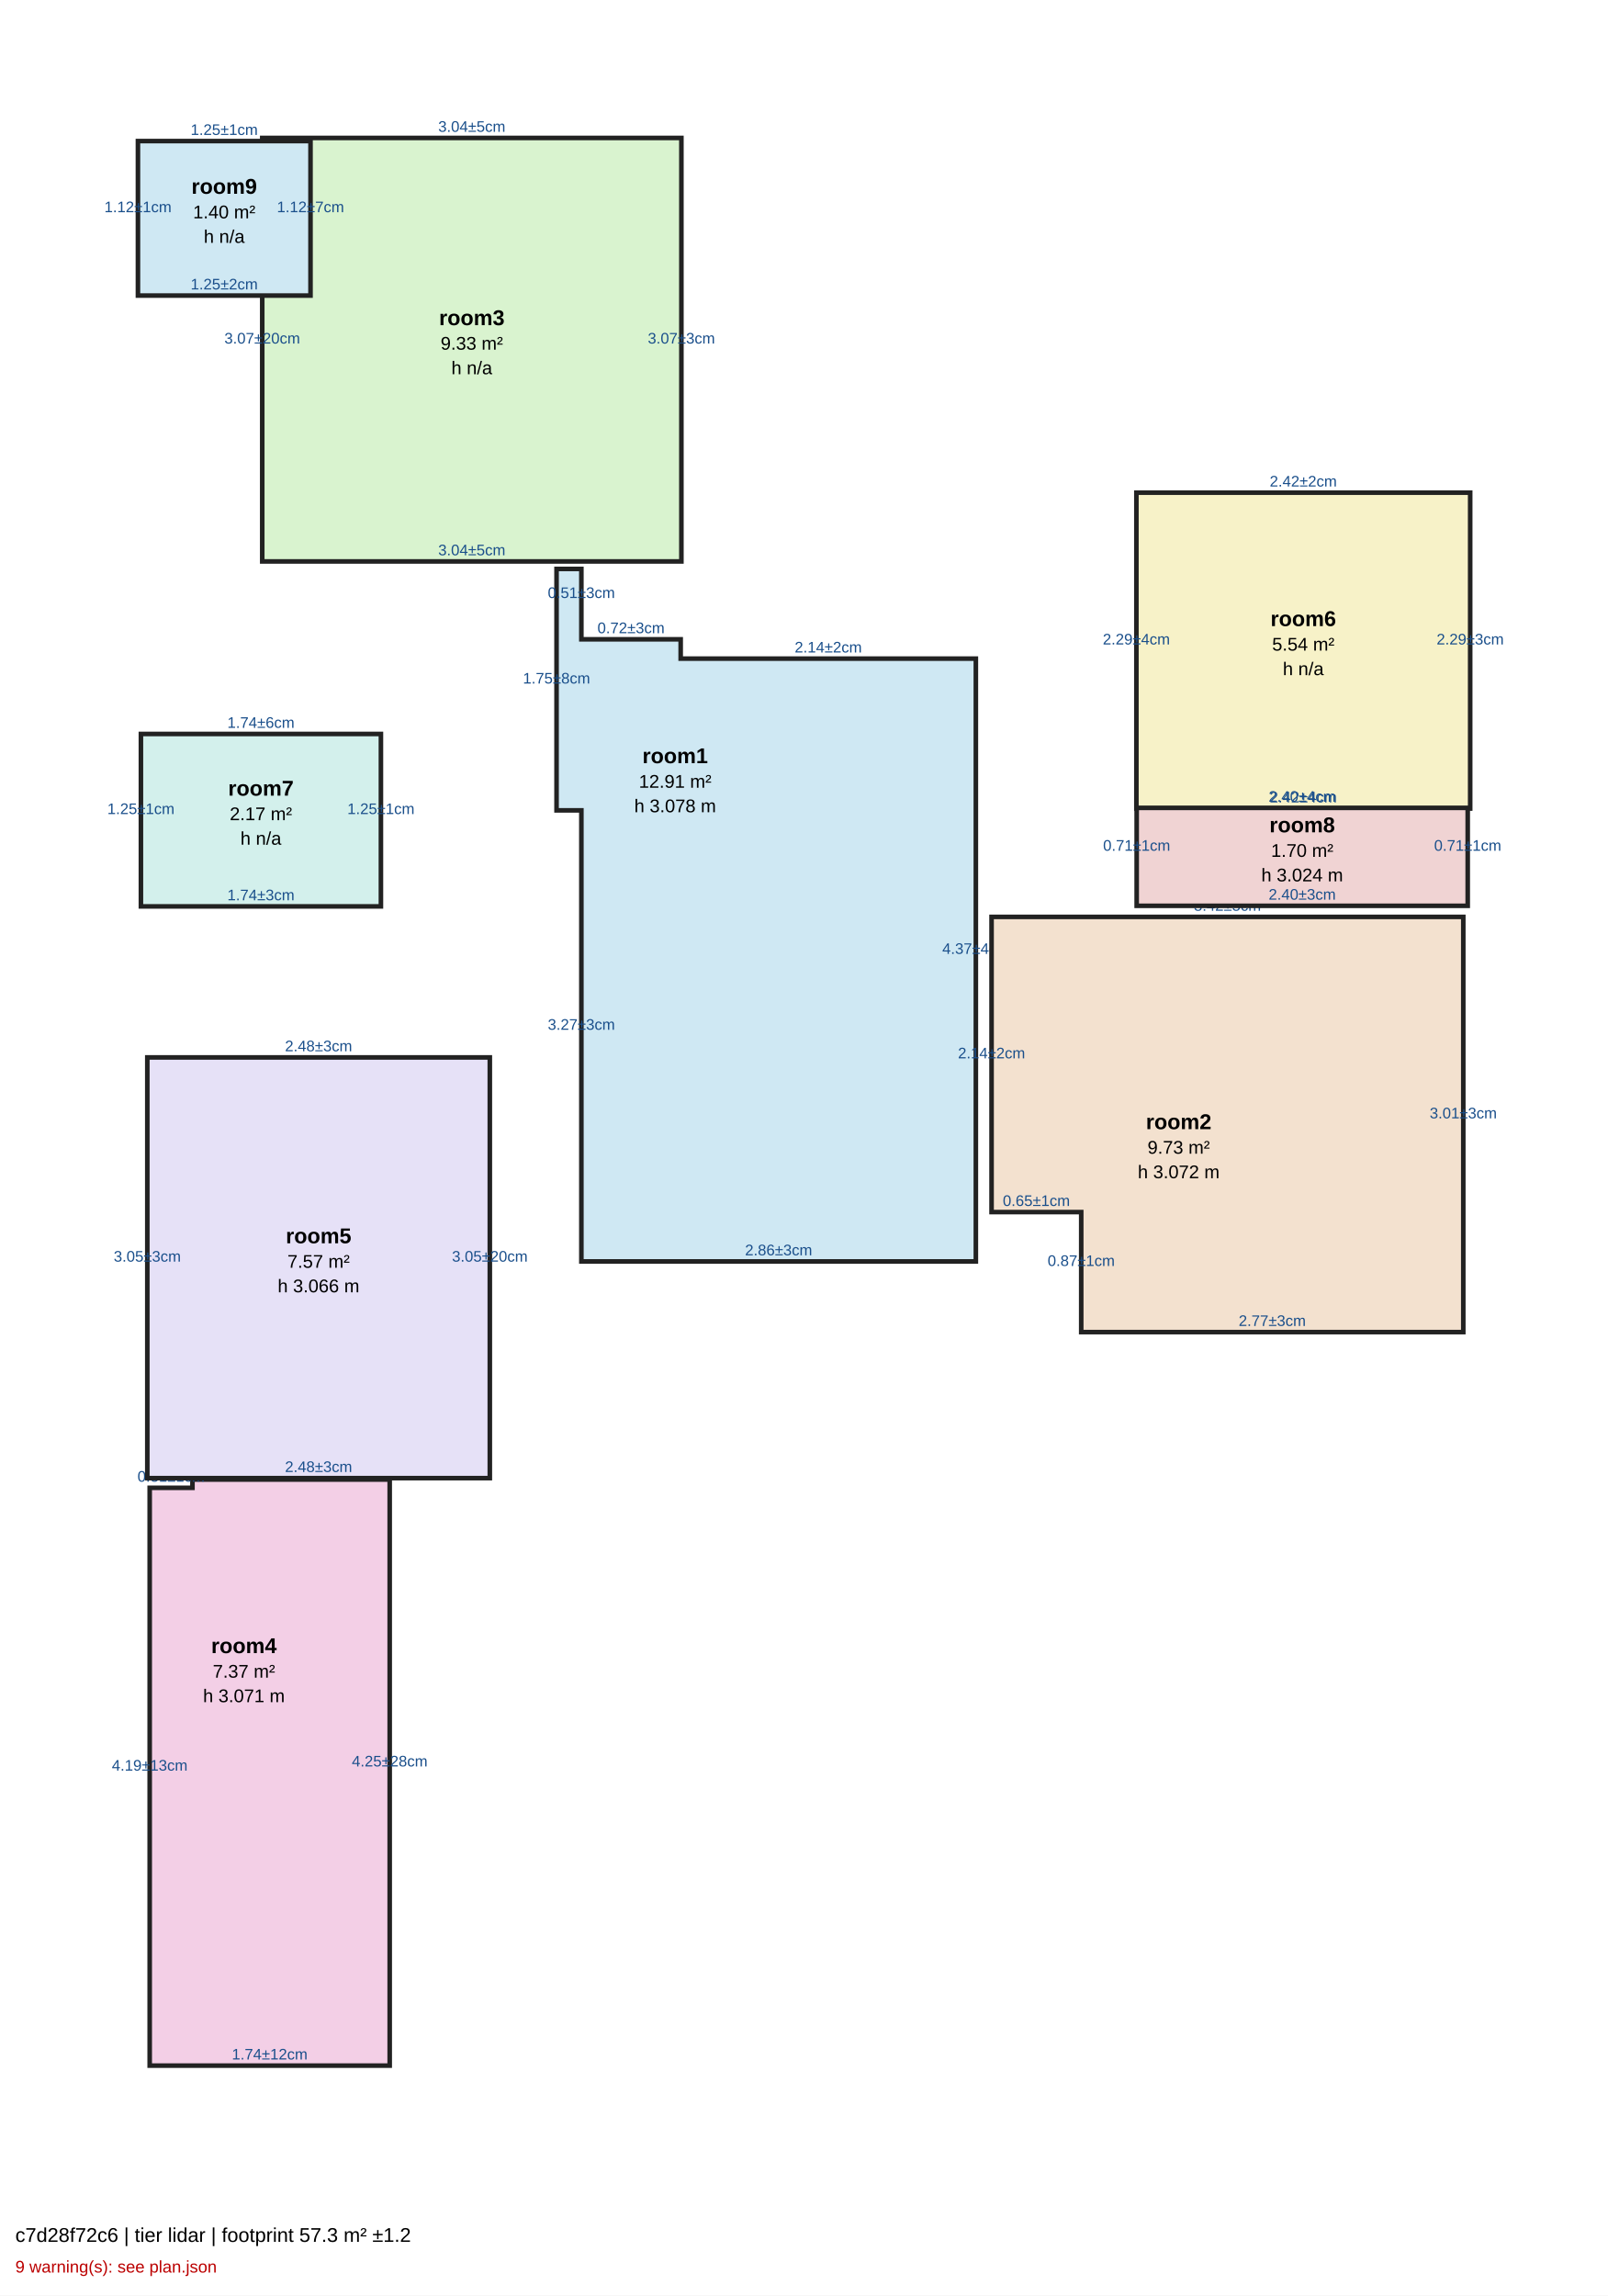
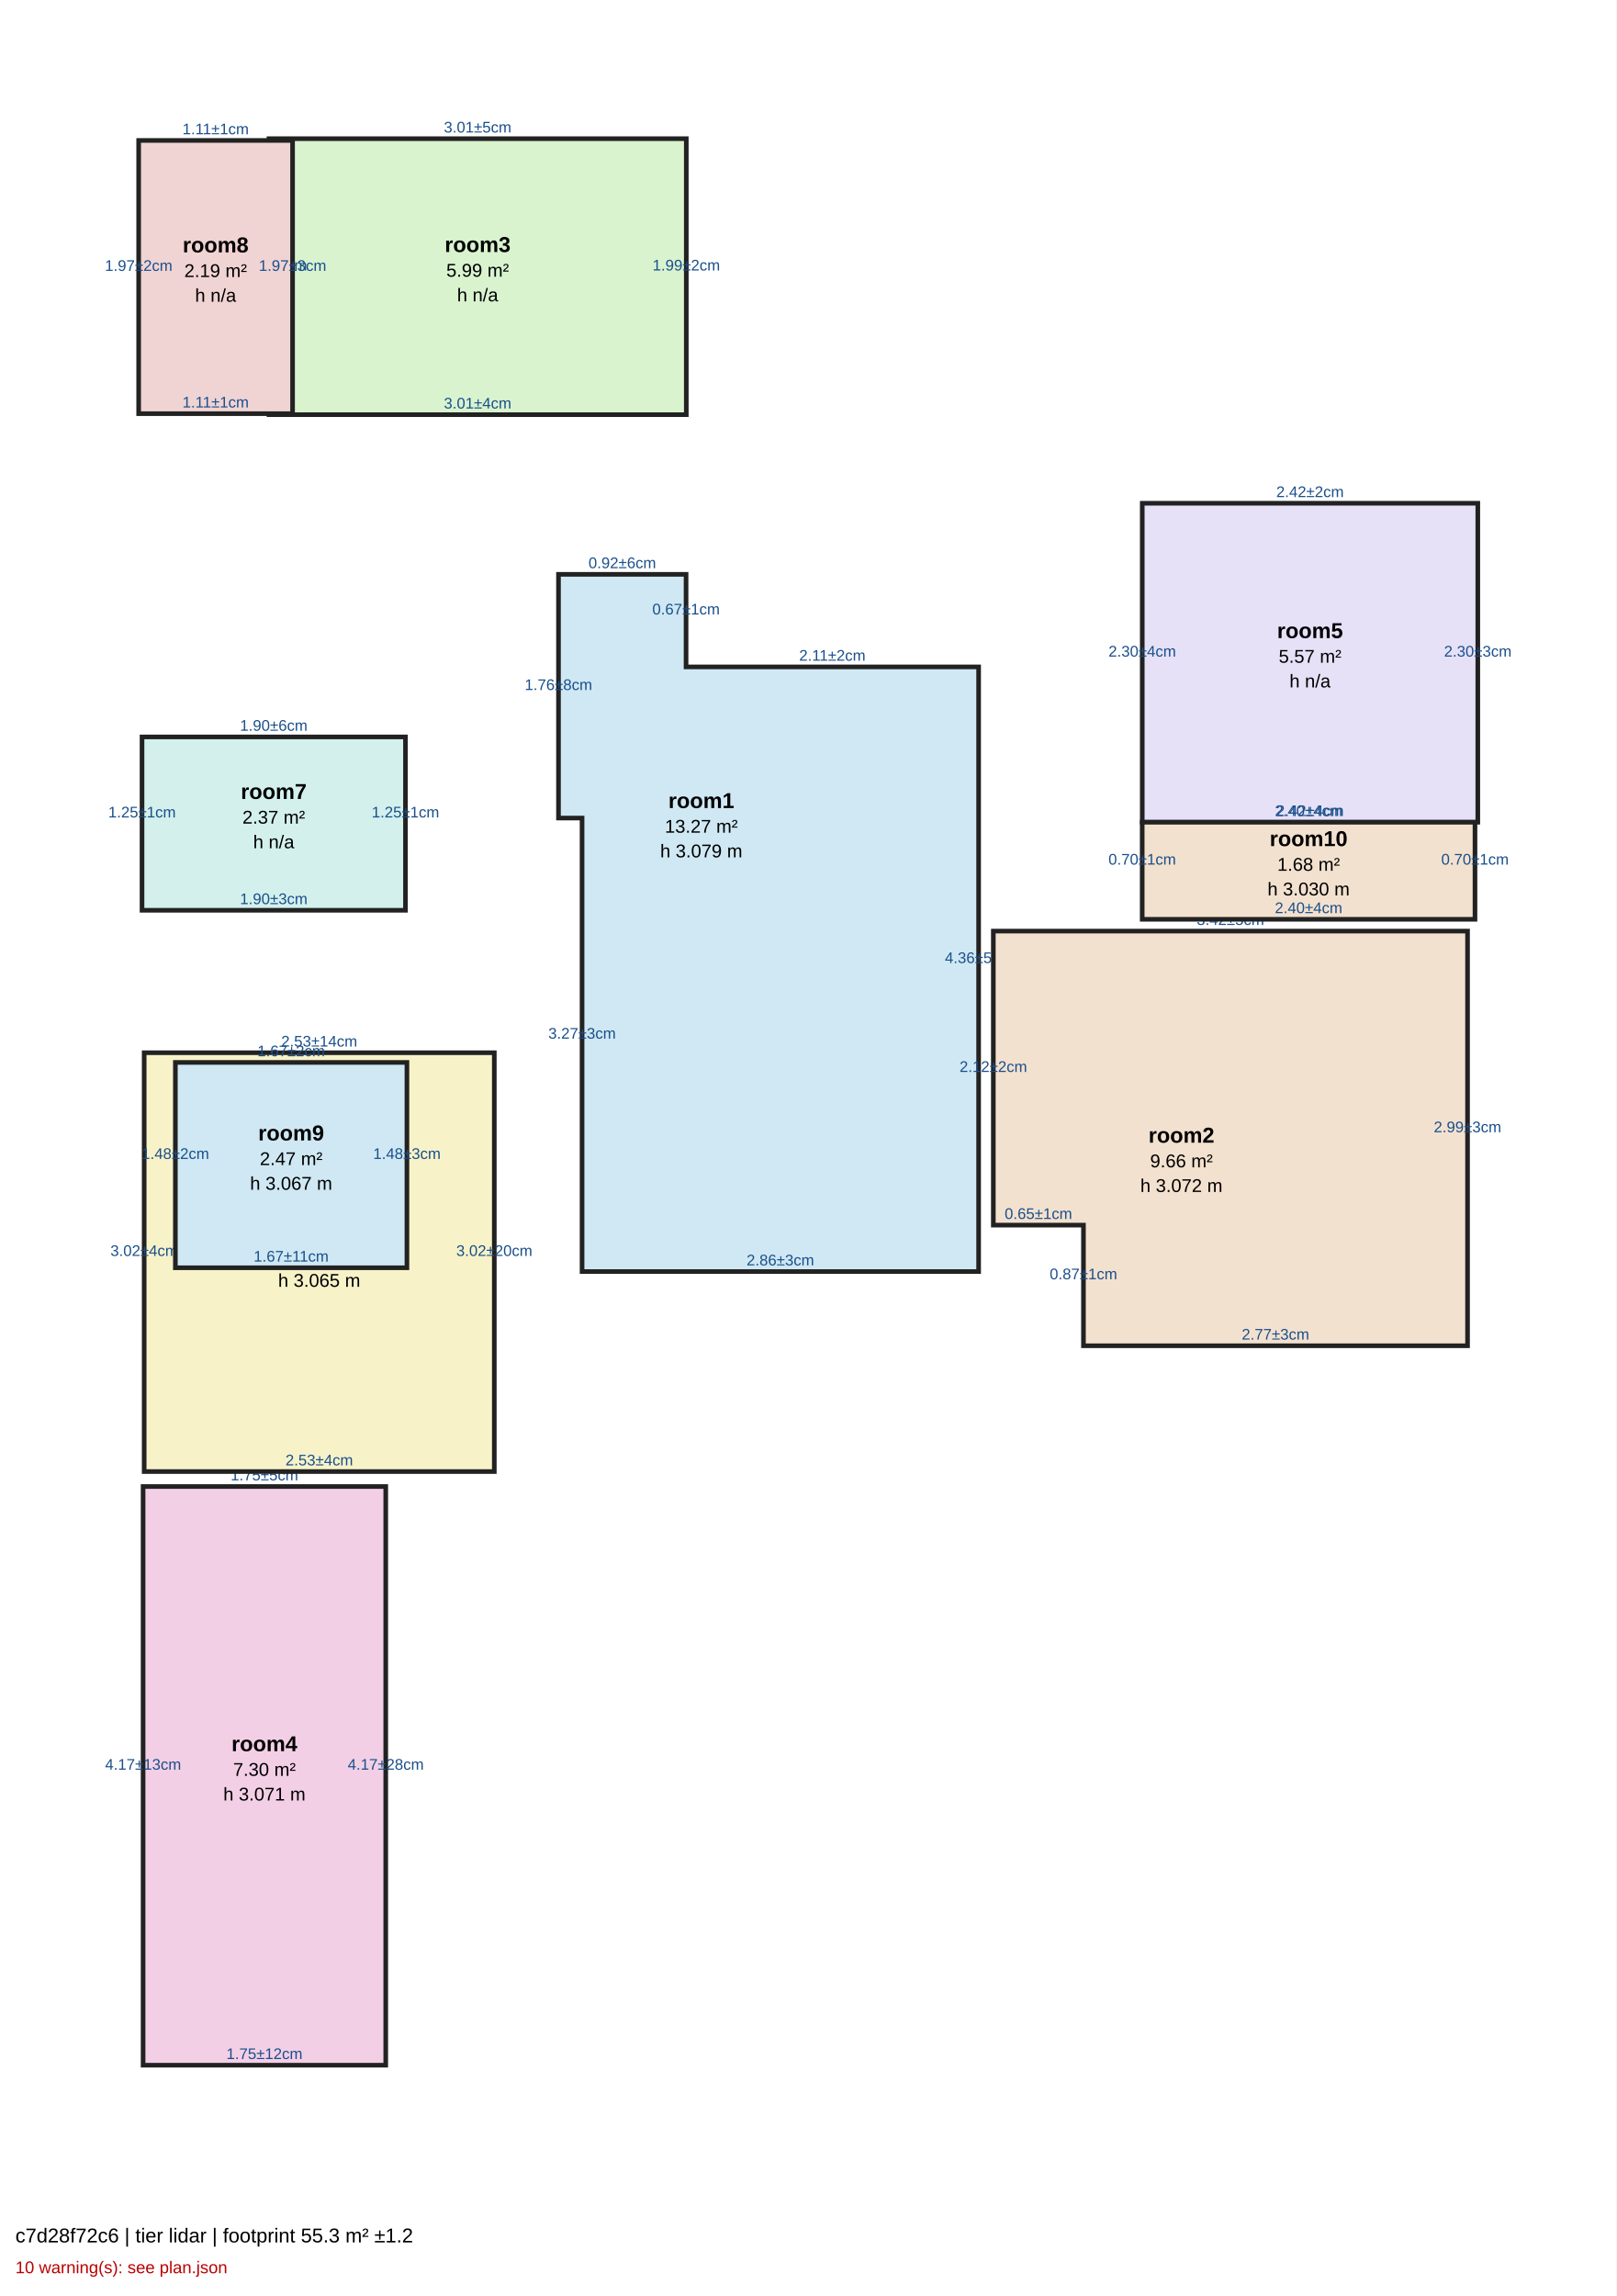
- <svg xmlns="http://www.w3.org/2000/svg" baseProfile="full" height="1498px" version="1.1" width="1049px">
+ <svg xmlns="http://www.w3.org/2000/svg" baseProfile="full" height="1490px" version="1.1" width="1049px">
  <defs />
-   <rect fill="white" height="1497.693" width="1049.278" x="0" y="0" />
-   <polygon fill="#cfe8f3" points="379.334,823.009 379.334,528.709 363.134,528.709 363.134,371.193 379.334,371.193 379.334,417.109 444.134,417.109 444.134,429.709 636.734,429.709 636.734,823.009" stroke="#222" stroke-width="3" />
-   <text font-family="Arial" font-size="14" font-weight="bold" text-anchor="middle" x="440.534" y="497.946">room1</text>
-   <text font-family="Arial" font-size="12" font-weight="normal" text-anchor="middle" x="440.534" y="513.946">12.91 m²</text>
-   <text font-family="Arial" font-size="12" font-weight="normal" text-anchor="middle" x="440.534" y="529.946">h 3.078 m</text>
-   <text fill="#1a4f8b" font-family="Arial" font-size="10" text-anchor="middle" x="379.334" y="671.859">3.27±3cm</text>
-   <text fill="#1a4f8b" font-family="Arial" font-size="10" text-anchor="middle" x="363.134" y="445.951">1.75±8cm</text>
-   <text fill="#1a4f8b" font-family="Arial" font-size="10" text-anchor="middle" x="379.334" y="390.151">0.51±3cm</text>
-   <text fill="#1a4f8b" font-family="Arial" font-size="10" text-anchor="middle" x="411.734" y="413.109">0.72±3cm</text>
-   <text fill="#1a4f8b" font-family="Arial" font-size="10" text-anchor="middle" x="540.434" y="425.709">2.14±2cm</text>
-   <text fill="#1a4f8b" font-family="Arial" font-size="10" text-anchor="middle" x="636.734" y="622.359">4.37±4cm</text>
-   <text fill="#1a4f8b" font-family="Arial" font-size="10" text-anchor="middle" x="508.034" y="819.009">2.86±3cm</text>
-   <polygon fill="#f3e1cf" points="705.48,869.113 705.48,790.813 646.98,790.813 646.98,598.213 954.78,598.213 954.78,869.113" stroke="#222" stroke-width="3" />
-   <text font-family="Arial" font-size="14" font-weight="bold" text-anchor="middle" x="769.08" y="736.713">room2</text>
-   <text font-family="Arial" font-size="12" font-weight="normal" text-anchor="middle" x="769.08" y="752.713">9.73 m²</text>
-   <text font-family="Arial" font-size="12" font-weight="normal" text-anchor="middle" x="769.08" y="768.713">h 3.072 m</text>
-   <text fill="#1a4f8b" font-family="Arial" font-size="10" text-anchor="middle" x="705.48" y="825.963">0.87±1cm</text>
-   <text fill="#1a4f8b" font-family="Arial" font-size="10" text-anchor="middle" x="676.23" y="786.813">0.65±1cm</text>
-   <text fill="#1a4f8b" font-family="Arial" font-size="10" text-anchor="middle" x="646.98" y="690.513">2.14±2cm</text>
-   <text fill="#1a4f8b" font-family="Arial" font-size="10" text-anchor="middle" x="800.88" y="594.213">3.42±5cm</text>
-   <text fill="#1a4f8b" font-family="Arial" font-size="10" text-anchor="middle" x="954.78" y="729.663">3.01±3cm</text>
-   <text fill="#1a4f8b" font-family="Arial" font-size="10" text-anchor="middle" x="830.13" y="865.113">2.77±3cm</text>
-   <polygon fill="#d9f3cf" points="171.102,366.3 171.102,90.0 444.597,90.0 444.597,366.3" stroke="#222" stroke-width="3" />
-   <text font-family="Arial" font-size="14" font-weight="bold" text-anchor="middle" x="307.85" y="212.15">room3</text>
-   <text font-family="Arial" font-size="12" font-weight="normal" text-anchor="middle" x="307.85" y="228.15">9.33 m²</text>
-   <text font-family="Arial" font-size="12" font-weight="normal" text-anchor="middle" x="307.85" y="244.15">h n/a</text>
-   <text fill="#1a4f8b" font-family="Arial" font-size="10" text-anchor="middle" x="171.102" y="224.15">3.07±20cm</text>
-   <text fill="#1a4f8b" font-family="Arial" font-size="10" text-anchor="middle" x="307.85" y="86.0">3.04±5cm</text>
-   <text fill="#1a4f8b" font-family="Arial" font-size="10" text-anchor="middle" x="444.597" y="224.15">3.07±3cm</text>
-   <text fill="#1a4f8b" font-family="Arial" font-size="10" text-anchor="middle" x="307.85" y="362.3">3.04±5cm</text>
-   <polygon fill="#f3cfe6" points="97.673,1347.693 97.673,970.712 125.573,970.712 125.573,965.312 254.273,965.312 254.273,1347.693" stroke="#222" stroke-width="3" />
-   <text font-family="Arial" font-size="14" font-weight="bold" text-anchor="middle" x="159.173" y="1078.572">room4</text>
-   <text font-family="Arial" font-size="12" font-weight="normal" text-anchor="middle" x="159.173" y="1094.572">7.37 m²</text>
-   <text font-family="Arial" font-size="12" font-weight="normal" text-anchor="middle" x="159.173" y="1110.572">h 3.071 m</text>
-   <text fill="#1a4f8b" font-family="Arial" font-size="10" text-anchor="middle" x="97.673" y="1155.202">4.19±13cm</text>
-   <text fill="#1a4f8b" font-family="Arial" font-size="10" text-anchor="middle" x="111.623" y="966.712">0.31±1cm</text>
-   <text fill="#1a4f8b" font-family="Arial" font-size="10" text-anchor="middle" x="189.923" y="961.312">1.43±4cm</text>
-   <text fill="#1a4f8b" font-family="Arial" font-size="10" text-anchor="middle" x="254.273" y="1152.502">4.25±28cm</text>
-   <text fill="#1a4f8b" font-family="Arial" font-size="10" text-anchor="middle" x="175.973" y="1343.693">1.74±12cm</text>
-   <polygon fill="#e6e1f7" points="96.115,964.392 96.115,689.892 319.602,689.892 319.602,964.392" stroke="#222" stroke-width="3" />
-   <text font-family="Arial" font-size="14" font-weight="bold" text-anchor="middle" x="207.859" y="811.142">room5</text>
-   <text font-family="Arial" font-size="12" font-weight="normal" text-anchor="middle" x="207.859" y="827.142">7.57 m²</text>
-   <text font-family="Arial" font-size="12" font-weight="normal" text-anchor="middle" x="207.859" y="843.142">h 3.066 m</text>
-   <text fill="#1a4f8b" font-family="Arial" font-size="10" text-anchor="middle" x="96.115" y="823.142">3.05±3cm</text>
-   <text fill="#1a4f8b" font-family="Arial" font-size="10" text-anchor="middle" x="207.859" y="685.892">2.48±3cm</text>
-   <text fill="#1a4f8b" font-family="Arial" font-size="10" text-anchor="middle" x="319.602" y="823.142">3.05±20cm</text>
-   <text fill="#1a4f8b" font-family="Arial" font-size="10" text-anchor="middle" x="207.859" y="960.392">2.48±3cm</text>
-   <polygon fill="#f7f2c8" points="741.478,527.526 741.478,321.426 959.278,321.426 959.278,527.526" stroke="#222" stroke-width="3" />
-   <text font-family="Arial" font-size="14" font-weight="bold" text-anchor="middle" x="850.378" y="408.476">room6</text>
-   <text font-family="Arial" font-size="12" font-weight="normal" text-anchor="middle" x="850.378" y="424.476">5.54 m²</text>
-   <text font-family="Arial" font-size="12" font-weight="normal" text-anchor="middle" x="850.378" y="440.476">h n/a</text>
-   <text fill="#1a4f8b" font-family="Arial" font-size="10" text-anchor="middle" x="741.478" y="420.476">2.29±4cm</text>
-   <text fill="#1a4f8b" font-family="Arial" font-size="10" text-anchor="middle" x="850.378" y="317.426">2.42±2cm</text>
-   <text fill="#1a4f8b" font-family="Arial" font-size="10" text-anchor="middle" x="959.278" y="420.476">2.29±3cm</text>
-   <text fill="#1a4f8b" font-family="Arial" font-size="10" text-anchor="middle" x="850.378" y="523.526">2.42±4cm</text>
-   <polygon fill="#d3f0ec" points="91.941,591.366 91.941,478.866 248.541,478.866 248.541,591.366" stroke="#222" stroke-width="3" />
-   <text font-family="Arial" font-size="14" font-weight="bold" text-anchor="middle" x="170.241" y="519.116">room7</text>
-   <text font-family="Arial" font-size="12" font-weight="normal" text-anchor="middle" x="170.241" y="535.116">2.17 m²</text>
-   <text font-family="Arial" font-size="12" font-weight="normal" text-anchor="middle" x="170.241" y="551.116">h n/a</text>
-   <text fill="#1a4f8b" font-family="Arial" font-size="10" text-anchor="middle" x="91.941" y="531.116">1.25±1cm</text>
-   <text fill="#1a4f8b" font-family="Arial" font-size="10" text-anchor="middle" x="170.241" y="474.866">1.74±6cm</text>
-   <text fill="#1a4f8b" font-family="Arial" font-size="10" text-anchor="middle" x="248.541" y="531.116">1.25±1cm</text>
-   <text fill="#1a4f8b" font-family="Arial" font-size="10" text-anchor="middle" x="170.241" y="587.366">1.74±3cm</text>
-   <polygon fill="#f0d3d3" points="741.664,590.99 741.664,527.09 957.664,527.09 957.664,590.99" stroke="#222" stroke-width="3" />
-   <text font-family="Arial" font-size="14" font-weight="bold" text-anchor="middle" x="849.664" y="543.04">room8</text>
-   <text font-family="Arial" font-size="12" font-weight="normal" text-anchor="middle" x="849.664" y="559.04">1.70 m²</text>
-   <text font-family="Arial" font-size="12" font-weight="normal" text-anchor="middle" x="849.664" y="575.04">h 3.024 m</text>
-   <text fill="#1a4f8b" font-family="Arial" font-size="10" text-anchor="middle" x="741.664" y="555.04">0.71±1cm</text>
-   <text fill="#1a4f8b" font-family="Arial" font-size="10" text-anchor="middle" x="849.664" y="523.09">2.40±4cm</text>
-   <text fill="#1a4f8b" font-family="Arial" font-size="10" text-anchor="middle" x="957.664" y="555.04">0.71±1cm</text>
-   <text fill="#1a4f8b" font-family="Arial" font-size="10" text-anchor="middle" x="849.664" y="586.99">2.40±3cm</text>
-   <polygon fill="#cfe8f3" points="90.0,192.845 90.0,92.045 202.602,92.045 202.602,192.845" stroke="#222" stroke-width="3" />
-   <text font-family="Arial" font-size="14" font-weight="bold" text-anchor="middle" x="146.301" y="126.445">room9</text>
-   <text font-family="Arial" font-size="12" font-weight="normal" text-anchor="middle" x="146.301" y="142.445">1.40 m²</text>
-   <text font-family="Arial" font-size="12" font-weight="normal" text-anchor="middle" x="146.301" y="158.445">h n/a</text>
-   <text fill="#1a4f8b" font-family="Arial" font-size="10" text-anchor="middle" x="90.0" y="138.445">1.12±1cm</text>
-   <text fill="#1a4f8b" font-family="Arial" font-size="10" text-anchor="middle" x="146.301" y="88.045">1.25±1cm</text>
-   <text fill="#1a4f8b" font-family="Arial" font-size="10" text-anchor="middle" x="202.602" y="138.445">1.12±7cm</text>
-   <text fill="#1a4f8b" font-family="Arial" font-size="10" text-anchor="middle" x="146.301" y="188.845">1.25±2cm</text>
-   <text font-family="Arial" font-size="13" x="10" y="1462.693">c7d28f72c6 | tier lidar | footprint 57.3 m² ±1.2</text>
-   <text fill="#b00" font-family="Arial" font-size="11" x="10" y="1482.693">9 warning(s): see plan.json</text>
+   <rect fill="white" height="1490.217" width="1049.209" x="0" y="0" />
+   <polygon fill="#cfe8f3" points="377.805,825.184 377.805,530.884 362.505,530.884 362.505,372.717 445.305,372.717 445.305,432.784 635.205,432.784 635.205,825.184" stroke="#222" stroke-width="3" />
+   <text font-family="Arial" font-size="14" font-weight="bold" text-anchor="middle" x="455.205" y="524.392">room1</text>
+   <text font-family="Arial" font-size="12" font-weight="normal" text-anchor="middle" x="455.205" y="540.392">13.27 m²</text>
+   <text font-family="Arial" font-size="12" font-weight="normal" text-anchor="middle" x="455.205" y="556.392">h 3.079 m</text>
+   <text fill="#1a4f8b" font-family="Arial" font-size="10" text-anchor="middle" x="377.805" y="674.034">3.27±3cm</text>
+   <text fill="#1a4f8b" font-family="Arial" font-size="10" text-anchor="middle" x="362.505" y="447.8">1.76±8cm</text>
+   <text fill="#1a4f8b" font-family="Arial" font-size="10" text-anchor="middle" x="403.905" y="368.717">0.92±6cm</text>
+   <text fill="#1a4f8b" font-family="Arial" font-size="10" text-anchor="middle" x="445.305" y="398.75">0.67±1cm</text>
+   <text fill="#1a4f8b" font-family="Arial" font-size="10" text-anchor="middle" x="540.255" y="428.784">2.11±2cm</text>
+   <text fill="#1a4f8b" font-family="Arial" font-size="10" text-anchor="middle" x="635.205" y="624.984">4.36±5cm</text>
+   <text fill="#1a4f8b" font-family="Arial" font-size="10" text-anchor="middle" x="506.505" y="821.184">2.86±3cm</text>
+   <polygon fill="#f3e1cf" points="703.245,873.34 703.245,795.04 644.745,795.04 644.745,604.24 952.545,604.24 952.545,873.34" stroke="#222" stroke-width="3" />
+   <text font-family="Arial" font-size="14" font-weight="bold" text-anchor="middle" x="766.845" y="741.54">room2</text>
+   <text font-family="Arial" font-size="12" font-weight="normal" text-anchor="middle" x="766.845" y="757.54">9.66 m²</text>
+   <text font-family="Arial" font-size="12" font-weight="normal" text-anchor="middle" x="766.845" y="773.54">h 3.072 m</text>
+   <text fill="#1a4f8b" font-family="Arial" font-size="10" text-anchor="middle" x="703.245" y="830.19">0.87±1cm</text>
+   <text fill="#1a4f8b" font-family="Arial" font-size="10" text-anchor="middle" x="673.995" y="791.04">0.65±1cm</text>
+   <text fill="#1a4f8b" font-family="Arial" font-size="10" text-anchor="middle" x="644.745" y="695.64">2.12±2cm</text>
+   <text fill="#1a4f8b" font-family="Arial" font-size="10" text-anchor="middle" x="798.645" y="600.24">3.42±5cm</text>
+   <text fill="#1a4f8b" font-family="Arial" font-size="10" text-anchor="middle" x="952.545" y="734.79">2.99±3cm</text>
+   <text fill="#1a4f8b" font-family="Arial" font-size="10" text-anchor="middle" x="827.895" y="869.34">2.77±3cm</text>
+   <polygon fill="#d9f3cf" points="174.592,269.1 174.592,90.0 445.458,90.0 445.458,269.1" stroke="#222" stroke-width="3" />
+   <text font-family="Arial" font-size="14" font-weight="bold" text-anchor="middle" x="310.025" y="163.55">room3</text>
+   <text font-family="Arial" font-size="12" font-weight="normal" text-anchor="middle" x="310.025" y="179.55">5.99 m²</text>
+   <text font-family="Arial" font-size="12" font-weight="normal" text-anchor="middle" x="310.025" y="195.55">h n/a</text>
+   <text fill="#1a4f8b" font-family="Arial" font-size="10" text-anchor="middle" x="174.592" y="175.55">1.99±13cm</text>
+   <text fill="#1a4f8b" font-family="Arial" font-size="10" text-anchor="middle" x="310.025" y="86.0">3.01±5cm</text>
+   <text fill="#1a4f8b" font-family="Arial" font-size="10" text-anchor="middle" x="445.458" y="175.55">1.99±2cm</text>
+   <text fill="#1a4f8b" font-family="Arial" font-size="10" text-anchor="middle" x="310.025" y="265.1">3.01±4cm</text>
+   <polygon fill="#f3cfe6" points="92.88,1340.217 92.88,964.687 250.38,964.687 250.38,1340.217" stroke="#222" stroke-width="3" />
+   <text font-family="Arial" font-size="14" font-weight="bold" text-anchor="middle" x="171.63" y="1136.452">room4</text>
+   <text font-family="Arial" font-size="12" font-weight="normal" text-anchor="middle" x="171.63" y="1152.452">7.30 m²</text>
+   <text font-family="Arial" font-size="12" font-weight="normal" text-anchor="middle" x="171.63" y="1168.452">h 3.071 m</text>
+   <text fill="#1a4f8b" font-family="Arial" font-size="10" text-anchor="middle" x="92.88" y="1148.452">4.17±13cm</text>
+   <text fill="#1a4f8b" font-family="Arial" font-size="10" text-anchor="middle" x="171.63" y="960.687">1.75±5cm</text>
+   <text fill="#1a4f8b" font-family="Arial" font-size="10" text-anchor="middle" x="250.38" y="1148.452">4.17±28cm</text>
+   <text fill="#1a4f8b" font-family="Arial" font-size="10" text-anchor="middle" x="171.63" y="1336.217">1.75±12cm</text>
+   <polygon fill="#e6e1f7" points="741.409,533.588 741.409,326.588 959.209,326.588 959.209,533.588" stroke="#222" stroke-width="3" />
+   <text font-family="Arial" font-size="14" font-weight="bold" text-anchor="middle" x="850.309" y="414.088">room5</text>
+   <text font-family="Arial" font-size="12" font-weight="normal" text-anchor="middle" x="850.309" y="430.088">5.57 m²</text>
+   <text font-family="Arial" font-size="12" font-weight="normal" text-anchor="middle" x="850.309" y="446.088">h n/a</text>
+   <text fill="#1a4f8b" font-family="Arial" font-size="10" text-anchor="middle" x="741.409" y="426.088">2.30±4cm</text>
+   <text fill="#1a4f8b" font-family="Arial" font-size="10" text-anchor="middle" x="850.309" y="322.588">2.42±2cm</text>
+   <text fill="#1a4f8b" font-family="Arial" font-size="10" text-anchor="middle" x="959.209" y="426.088">2.30±3cm</text>
+   <text fill="#1a4f8b" font-family="Arial" font-size="10" text-anchor="middle" x="850.309" y="529.588">2.42±4cm</text>
+   <polygon fill="#f7f2c8" points="93.58,954.971 93.58,683.171 320.842,683.171 320.842,954.971" stroke="#222" stroke-width="3" />
+   <text font-family="Arial" font-size="14" font-weight="bold" text-anchor="middle" x="207.211" y="803.071">room6</text>
+   <text font-family="Arial" font-size="12" font-weight="normal" text-anchor="middle" x="207.211" y="819.071">7.63 m²</text>
+   <text font-family="Arial" font-size="12" font-weight="normal" text-anchor="middle" x="207.211" y="835.071">h 3.065 m</text>
+   <text fill="#1a4f8b" font-family="Arial" font-size="10" text-anchor="middle" x="93.58" y="815.071">3.02±4cm</text>
+   <text fill="#1a4f8b" font-family="Arial" font-size="10" text-anchor="middle" x="207.211" y="679.171">2.53±14cm</text>
+   <text fill="#1a4f8b" font-family="Arial" font-size="10" text-anchor="middle" x="320.842" y="815.071">3.02±20cm</text>
+   <text fill="#1a4f8b" font-family="Arial" font-size="10" text-anchor="middle" x="207.211" y="950.971">2.53±4cm</text>
+   <polygon fill="#d3f0ec" points="92.181,590.73 92.181,478.23 263.181,478.23 263.181,590.73" stroke="#222" stroke-width="3" />
+   <text font-family="Arial" font-size="14" font-weight="bold" text-anchor="middle" x="177.681" y="518.48">room7</text>
+   <text font-family="Arial" font-size="12" font-weight="normal" text-anchor="middle" x="177.681" y="534.48">2.37 m²</text>
+   <text font-family="Arial" font-size="12" font-weight="normal" text-anchor="middle" x="177.681" y="550.48">h n/a</text>
+   <text fill="#1a4f8b" font-family="Arial" font-size="10" text-anchor="middle" x="92.181" y="530.48">1.25±1cm</text>
+   <text fill="#1a4f8b" font-family="Arial" font-size="10" text-anchor="middle" x="177.681" y="474.23">1.90±6cm</text>
+   <text fill="#1a4f8b" font-family="Arial" font-size="10" text-anchor="middle" x="263.181" y="530.48">1.25±1cm</text>
+   <text fill="#1a4f8b" font-family="Arial" font-size="10" text-anchor="middle" x="177.681" y="586.73">1.90±3cm</text>
+   <polygon fill="#f0d3d3" points="90,268.445 90,91.145 189.9,91.145 189.9,268.445" stroke="#222" stroke-width="3" />
+   <text font-family="Arial" font-size="14" font-weight="bold" text-anchor="middle" x="139.95" y="163.795">room8</text>
+   <text font-family="Arial" font-size="12" font-weight="normal" text-anchor="middle" x="139.95" y="179.795">2.19 m²</text>
+   <text font-family="Arial" font-size="12" font-weight="normal" text-anchor="middle" x="139.95" y="195.795">h n/a</text>
+   <text fill="#1a4f8b" font-family="Arial" font-size="10" text-anchor="middle" x="90" y="175.795">1.97±2cm</text>
+   <text fill="#1a4f8b" font-family="Arial" font-size="10" text-anchor="middle" x="139.95" y="87.145">1.11±1cm</text>
+   <text fill="#1a4f8b" font-family="Arial" font-size="10" text-anchor="middle" x="189.9" y="175.795">1.97±3cm</text>
+   <text fill="#1a4f8b" font-family="Arial" font-size="10" text-anchor="middle" x="139.95" y="264.445">1.11±1cm</text>
+   <polygon fill="#cfe8f3" points="113.828,822.717 113.828,689.468 264.128,689.468 264.128,822.717" stroke="#222" stroke-width="3" />
+   <text font-family="Arial" font-size="14" font-weight="bold" text-anchor="middle" x="188.978" y="740.092">room9</text>
+   <text font-family="Arial" font-size="12" font-weight="normal" text-anchor="middle" x="188.978" y="756.092">2.47 m²</text>
+   <text font-family="Arial" font-size="12" font-weight="normal" text-anchor="middle" x="188.978" y="772.092">h 3.067 m</text>
+   <text fill="#1a4f8b" font-family="Arial" font-size="10" text-anchor="middle" x="113.828" y="752.092">1.48±2cm</text>
+   <text fill="#1a4f8b" font-family="Arial" font-size="10" text-anchor="middle" x="188.978" y="685.468">1.67±2cm</text>
+   <text fill="#1a4f8b" font-family="Arial" font-size="10" text-anchor="middle" x="264.128" y="752.092">1.48±3cm</text>
+   <text fill="#1a4f8b" font-family="Arial" font-size="10" text-anchor="middle" x="188.978" y="818.717">1.67±11cm</text>
+   <polygon fill="#f3e1cf" points="741.378,596.586 741.378,533.586 957.378,533.586 957.378,596.586" stroke="#222" stroke-width="3" />
+   <text font-family="Arial" font-size="14" font-weight="bold" text-anchor="middle" x="849.378" y="549.086">room10</text>
+   <text font-family="Arial" font-size="12" font-weight="normal" text-anchor="middle" x="849.378" y="565.086">1.68 m²</text>
+   <text font-family="Arial" font-size="12" font-weight="normal" text-anchor="middle" x="849.378" y="581.086">h 3.030 m</text>
+   <text fill="#1a4f8b" font-family="Arial" font-size="10" text-anchor="middle" x="741.378" y="561.086">0.70±1cm</text>
+   <text fill="#1a4f8b" font-family="Arial" font-size="10" text-anchor="middle" x="849.378" y="529.586">2.40±4cm</text>
+   <text fill="#1a4f8b" font-family="Arial" font-size="10" text-anchor="middle" x="957.378" y="561.086">0.70±1cm</text>
+   <text fill="#1a4f8b" font-family="Arial" font-size="10" text-anchor="middle" x="849.378" y="592.586">2.40±4cm</text>
+   <text font-family="Arial" font-size="13" x="10" y="1455.217">c7d28f72c6 | tier lidar | footprint 55.3 m² ±1.2</text>
+   <text fill="#b00" font-family="Arial" font-size="11" x="10" y="1475.217">10 warning(s): see plan.json</text>
</svg>
